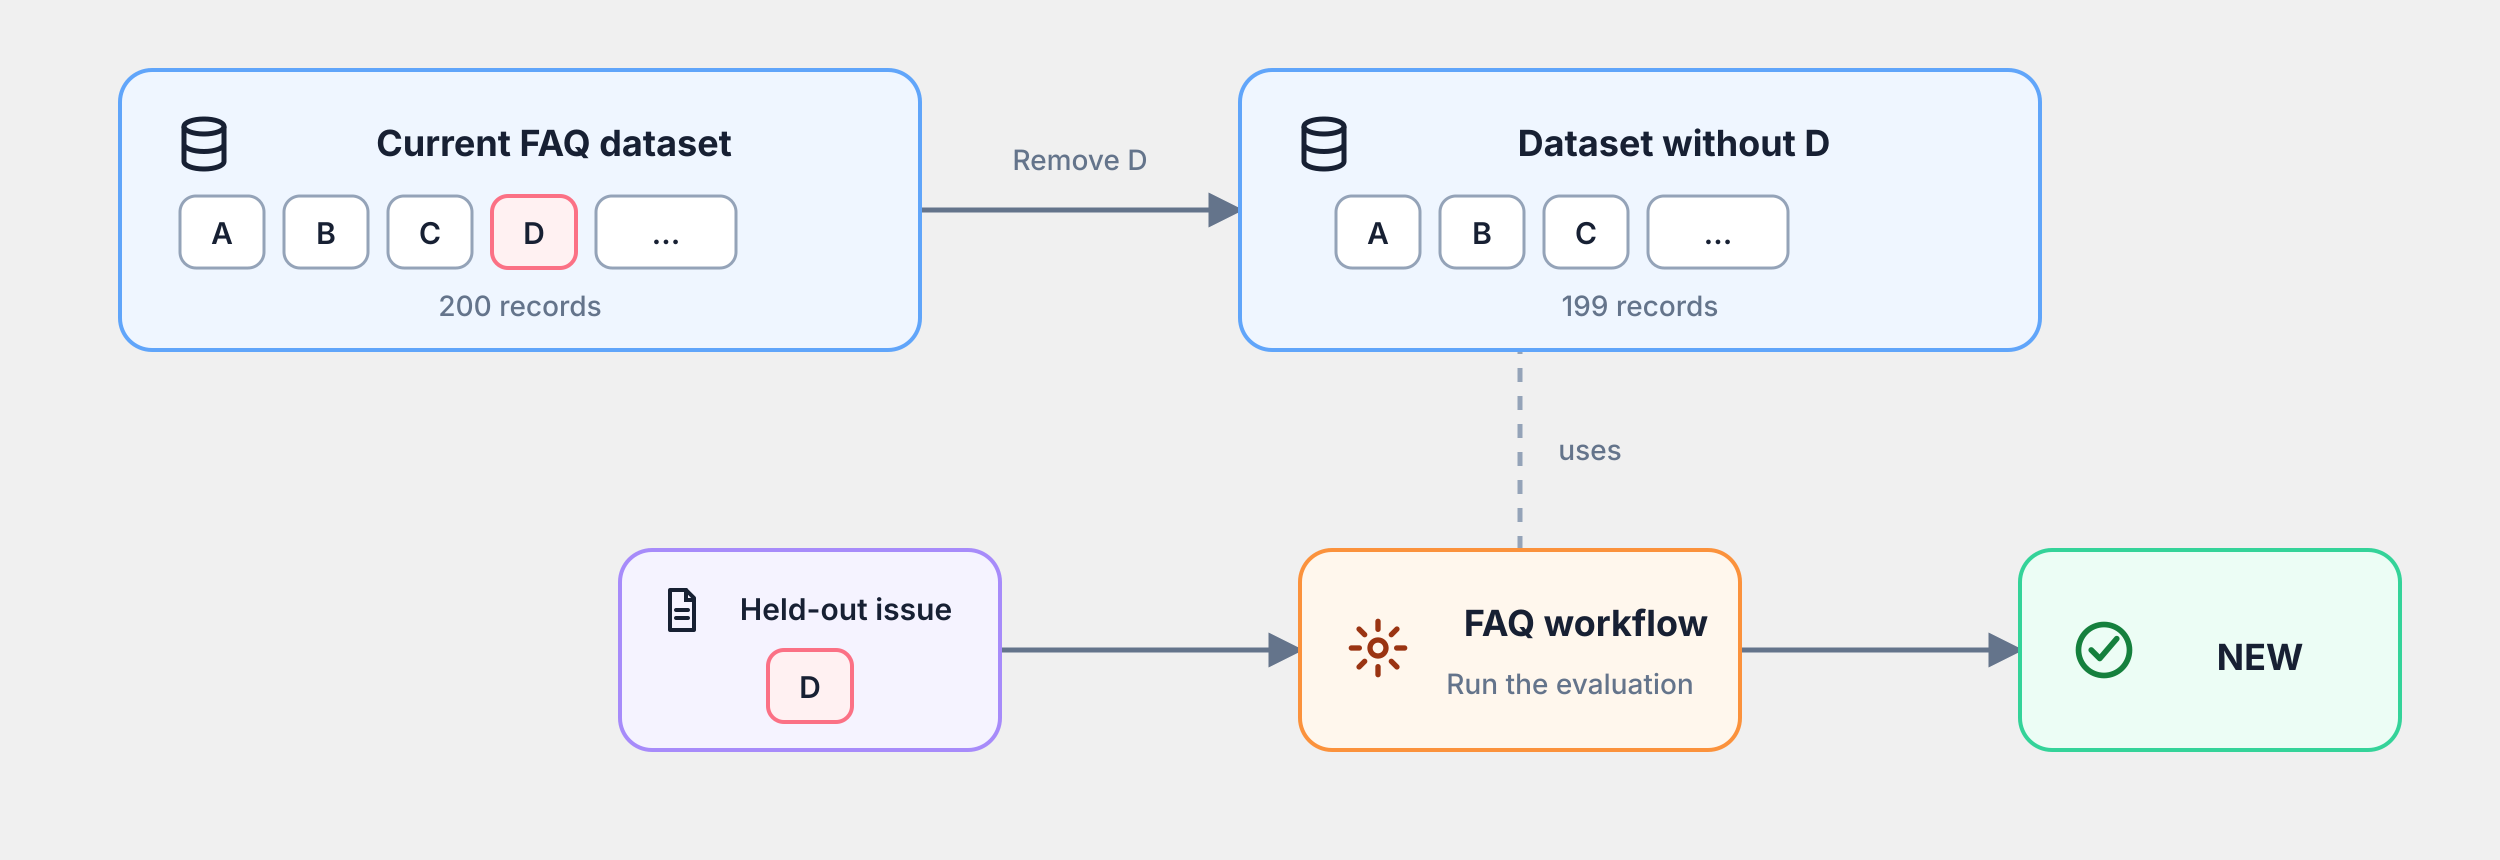
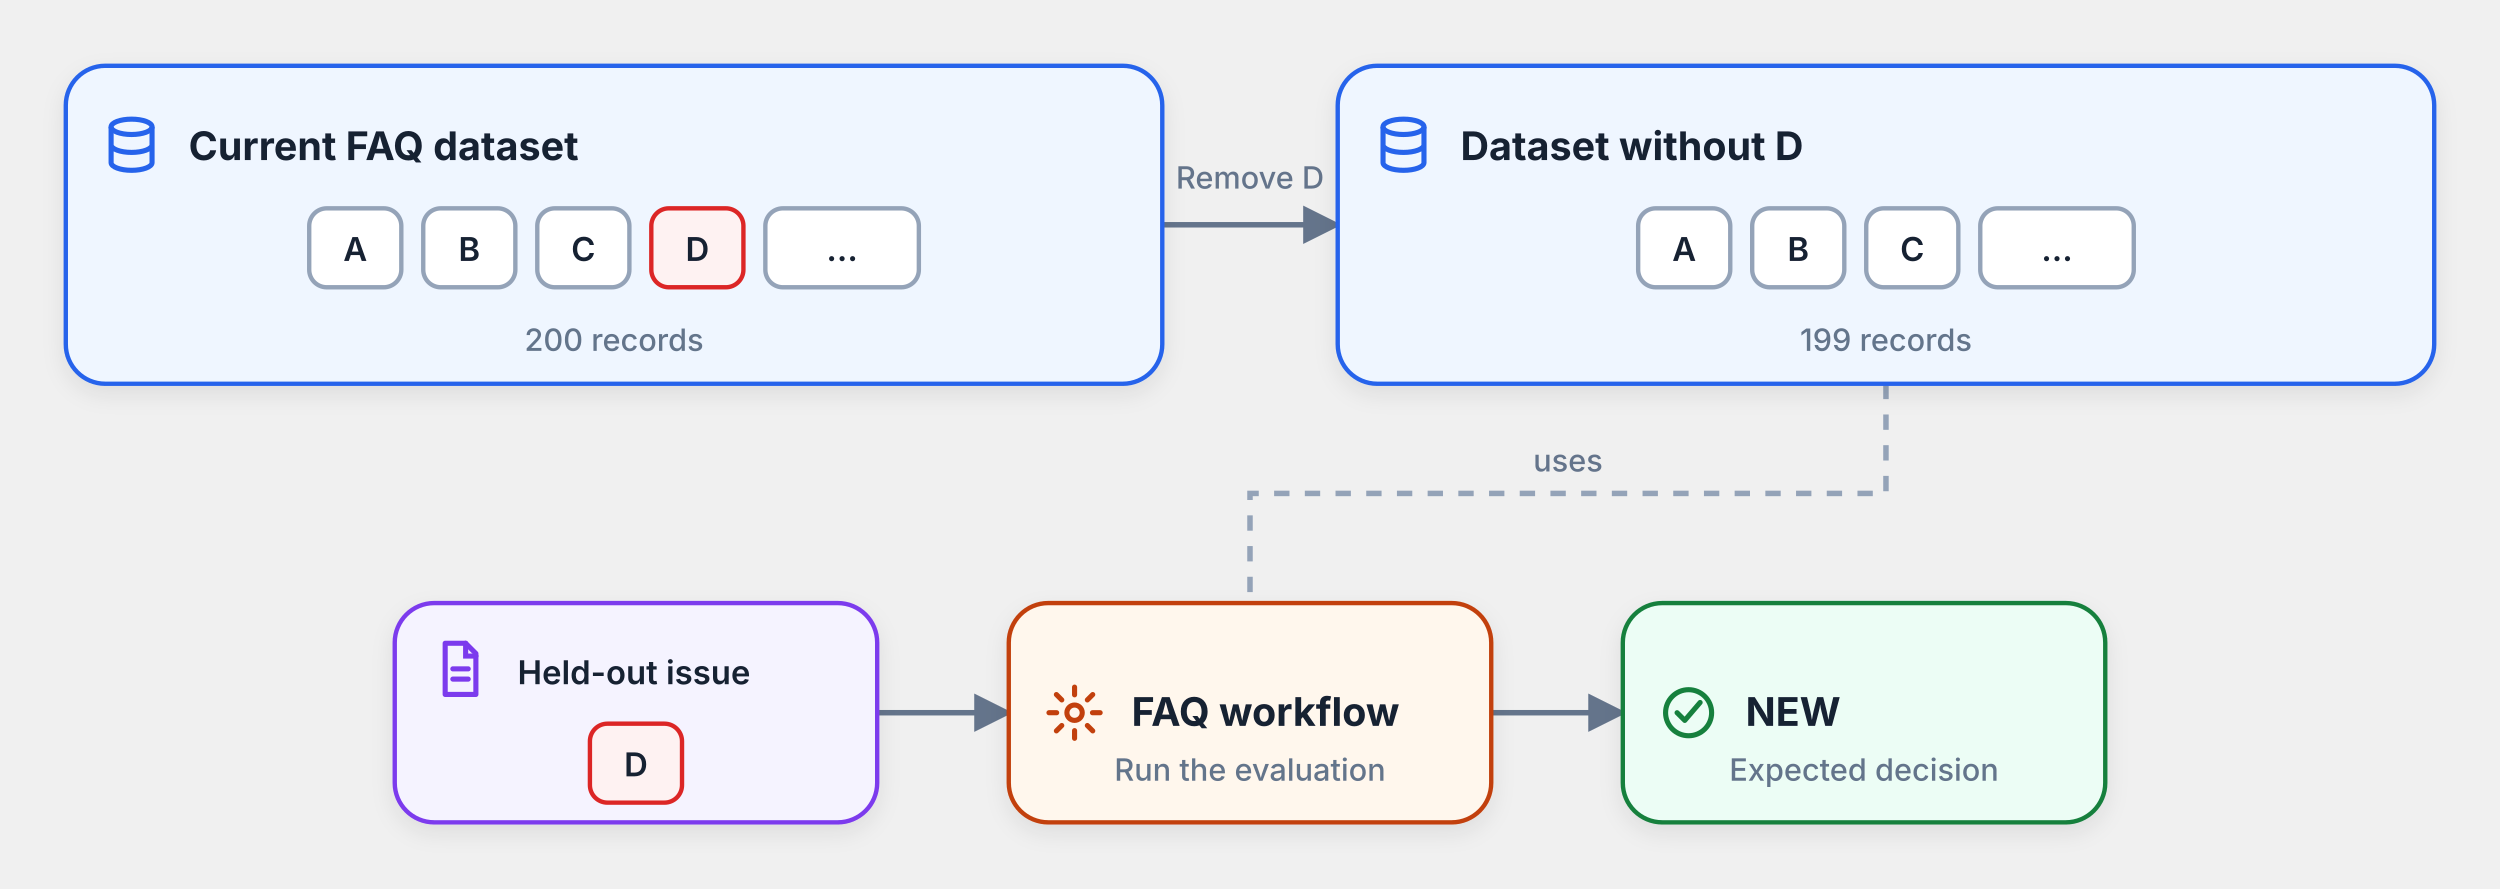
- <svg xmlns="http://www.w3.org/2000/svg" width="1250" height="430" viewBox="0 0 1250 430" role="img" aria-labelledby="title desc">
+ <svg xmlns="http://www.w3.org/2000/svg" width="1140" height="405" viewBox="0 0 1140 405" role="img" aria-labelledby="title desc">
  <defs>
+     <filter id="shadow" x="-20%" y="-20%" width="140%" height="150%">
+       <feDropShadow dx="0" dy="4" stdDeviation="5" flood-color="#0f172a" flood-opacity="0.08" />
+     </filter>
    <marker id="arrow" viewBox="0 0 10 10" refX="9" refY="5" markerWidth="7" markerHeight="7" orient="auto">
      <path d="M0 0 10 5 0 10Z" fill="#64748b" />
    </marker>
    <symbol id="icon-database" viewBox="0 0 24 24">
      <ellipse cx="12" cy="5" rx="8" ry="3" fill="none" stroke="currentColor" stroke-width="2" />
      <path d="M4 5v7c0 1.66 3.58 3 8 3s8-1.34 8-3V5M4 12v7c0 1.66 3.58 3 8 3s8-1.34 8-3v-7" fill="none" stroke="currentColor" stroke-width="2" />
    </symbol>
    <symbol id="icon-document" viewBox="0 0 24 24">
      <path d="M6 2h8l4 4v16H6Z" fill="none" stroke="currentColor" stroke-width="2" stroke-linejoin="round" />
      <path d="M14 2v5h4M9 12h6M9 16h6" fill="none" stroke="currentColor" stroke-width="2" stroke-linecap="round" />
    </symbol>
    <symbol id="icon-settings" viewBox="0 0 24 24">
      <circle cx="12" cy="12" r="3" fill="none" stroke="currentColor" stroke-width="2" />
      <path d="M12 2v3M12 19v3M2 12h3M19 12h3M4.9 4.9 7 7M17 17l2.1 2.1M19.1 4.9 17 7M7 17l-2.1 2.1" fill="none" stroke="currentColor" stroke-width="2" stroke-linecap="round" />
    </symbol>
    <symbol id="icon-check" viewBox="0 0 24 24">
      <circle cx="12" cy="12" r="9" fill="none" stroke="currentColor" stroke-width="2" />
      <path d="m7.5 12 3 3 6-7" fill="none" stroke="currentColor" stroke-width="2" stroke-linecap="round" stroke-linejoin="round" />
    </symbol>
    <style>
      text { font-family: system-ui, -apple-system, BlinkMacSystemFont, "Segoe UI", sans-serif; fill: #172033; text-anchor: middle; }
      .label { font-size: 18px; font-weight: 700; }
      .small { font-size: 15px; font-weight: 600; }
      .tiny { font-size: 13px; font-weight: 600; }
      .muted { font-size: 14px; font-weight: 500; fill: #64748b; }
+       .icon-copy { text-anchor: start; }
      .line { fill: none; stroke: #64748b; stroke-width: 2.5; marker-end: url(#arrow); }
      .dashed { fill: none; stroke: #94a3b8; stroke-width: 2.5; stroke-dasharray: 7 7; }
-       .box { fill: #eff6ff; stroke: #60a5fa; stroke-width: 2; }
-       .test { fill: #f5f3ff; stroke: #a78bfa; stroke-width: 2; }
-       .workflow { fill: #fff7ed; stroke: #fb923c; stroke-width: 2; }
-       .result { fill: #ecfdf5; stroke: #34d399; stroke-width: 2; }
-       .record { fill: #ffffff; stroke: #94a3b8; stroke-width: 1.5; }
-       .removed { fill: #fff1f2; stroke: #fb7185; stroke-width: 2; }
+       .box { fill: #eff6ff; stroke: #2563eb; stroke-width: 2; }
+       .test { fill: #f5f3ff; stroke: #7c3aed; stroke-width: 2; }
+       .workflow { fill: #fff7ed; stroke: #c2410c; stroke-width: 2; }
+       .result { fill: #ecfdf5; stroke: #15803d; stroke-width: 2; }
+       .record { fill: #ffffff; stroke: #94a3b8; stroke-width: 2; }
+       .removed { fill: #fef2f2; stroke: #dc2626; stroke-width: 2; }
    </style>
  </defs>
-   <path class="line" d="M460 105H620" />
-   <text class="muted" x="540" y="85">Remove D</text>
-   <path class="line" d="M500 325H650" />
-   <path class="line" d="M870 325H1010" />
-   <path class="dashed" d="M760 275V175" />
-   <text class="muted" x="795" y="230">uses</text>
-   <rect class="box" x="60" y="35" width="400" height="140" rx="16" />
-   <use href="#icon-database" x="87" y="57" width="30" height="30" color="#172033" />
-   <text class="label" x="277" y="78">Current FAQ dataset</text>
-   <text class="muted" x="260" y="158">200 records</text>
-   <rect class="record" x="90" y="98" width="42" height="36" rx="8" />
-   <text class="small" x="111" y="122">A</text>
-   <rect class="record" x="142" y="98" width="42" height="36" rx="8" />
-   <text class="small" x="163" y="122">B</text>
-   <rect class="record" x="194" y="98" width="42" height="36" rx="8" />
-   <text class="small" x="215" y="122">C</text>
-   <rect class="removed" x="246" y="98" width="42" height="36" rx="8" />
-   <text class="small" x="267" y="122">D</text>
-   <rect class="record" x="298" y="98" width="70" height="36" rx="8" />
-   <text class="small" x="333" y="122">…</text>
-   <rect class="box" x="620" y="35" width="400" height="140" rx="16" />
-   <use href="#icon-database" x="647" y="57" width="30" height="30" color="#172033" />
-   <text class="label" x="837" y="78">Dataset without D</text>
-   <text class="muted" x="820" y="158">199 records</text>
-   <rect class="record" x="668" y="98" width="42" height="36" rx="8" />
-   <text class="small" x="689" y="122">A</text>
-   <rect class="record" x="720" y="98" width="42" height="36" rx="8" />
-   <text class="small" x="741" y="122">B</text>
-   <rect class="record" x="772" y="98" width="42" height="36" rx="8" />
-   <text class="small" x="793" y="122">C</text>
-   <rect class="record" x="824" y="98" width="70" height="36" rx="8" />
-   <text class="small" x="859" y="122">…</text>
-   <rect class="test" x="310" y="275" width="190" height="100" rx="16" />
-   <use href="#icon-document" x="329" y="293" width="24" height="24" color="#172033" />
-   <text class="small" x="423" y="310">Held-out issue</text>
-   <rect class="removed" x="384" y="325" width="42" height="36" rx="8" />
-   <text class="small" x="405" y="349">D</text>
-   <rect class="workflow" x="650" y="275" width="220" height="100" rx="16" />
-   <use href="#icon-settings" x="673" y="308" width="32" height="32" color="#9a3412" />
-   <text class="label" x="793" y="318">FAQ workflow</text>
-   <text class="muted" x="785" y="347">Run the evaluation</text>
-   <rect class="result" x="1010" y="275" width="190" height="100" rx="16" />
-   <use href="#icon-check" x="1035" y="308" width="34" height="34" color="#15803d" />
-   <text class="label" x="1130" y="335">NEW</text>
+   <path class="line" d="M530 102.5H610" />
+   <text class="muted" x="570" y="86">Remove D</text>
+   <path class="line" d="M400 325H460" />
+   <path class="line" d="M680 325H740" />
+   <path class="dashed" d="M860 175V225H570V275" />
+   <text class="muted" x="715" y="215">uses</text>
+   <g class="node node-dataset node-with-icon" transform="translate(30 30)" filter="url(#shadow)">
+     <rect class="box" width="500" height="145" rx="18" />
+     <use href="#icon-database" x="16" y="22" width="28" height="28" color="#2563eb" />
+     <text class="label icon-copy" x="56" y="43">Current FAQ dataset</text>
+     <rect class="record" x="111" y="65" width="42" height="36" rx="8" />
+     <text class="small" x="132" y="89">A</text>
+     <rect class="record" x="163" y="65" width="42" height="36" rx="8" />
+     <text class="small" x="184" y="89">B</text>
+     <rect class="record" x="215" y="65" width="42" height="36" rx="8" />
+     <text class="small" x="236" y="89">C</text>
+     <rect class="removed" x="267" y="65" width="42" height="36" rx="8" />
+     <text class="small" x="288" y="89">D</text>
+     <rect class="record" x="319" y="65" width="70" height="36" rx="8" />
+     <text class="small" x="354" y="89">…</text>
+     <text class="muted" x="250" y="130">200 records</text>
+   </g>
+   <g class="node node-dataset node-with-icon" transform="translate(610 30)" filter="url(#shadow)">
+     <rect class="box" width="500" height="145" rx="18" />
+     <use href="#icon-database" x="16" y="22" width="28" height="28" color="#2563eb" />
+     <text class="label icon-copy" x="56" y="43">Dataset without D</text>
+     <rect class="record" x="137" y="65" width="42" height="36" rx="8" />
+     <text class="small" x="158" y="89">A</text>
+     <rect class="record" x="189" y="65" width="42" height="36" rx="8" />
+     <text class="small" x="210" y="89">B</text>
+     <rect class="record" x="241" y="65" width="42" height="36" rx="8" />
+     <text class="small" x="262" y="89">C</text>
+     <rect class="record" x="293" y="65" width="70" height="36" rx="8" />
+     <text class="small" x="328" y="89">…</text>
+     <text class="muted" x="250" y="130">199 records</text>
+   </g>
+   <g class="node node-action node-with-icon" transform="translate(180 275)" filter="url(#shadow)">
+     <rect class="test" width="220" height="100" rx="18" />
+     <use href="#icon-document" x="16" y="16" width="28" height="28" color="#7c3aed" />
+     <text class="small icon-copy" x="56" y="37">Held-out issue</text>
+     <rect class="removed" x="89" y="55" width="42" height="36" rx="8" />
+     <text class="small" x="110" y="79">D</text>
+   </g>
+   <g class="node node-action node-with-icon" transform="translate(460 275)" filter="url(#shadow)">
+     <rect class="workflow" width="220" height="100" rx="18" />
+     <use href="#icon-settings" x="16" y="36" width="28" height="28" color="#c2410c" />
+     <text class="label icon-copy" x="56" y="56">FAQ workflow</text>
+     <text class="muted" x="110" y="81">Run the evaluation</text>
+   </g>
+   <g class="node node-action node-with-icon" transform="translate(740 275)" filter="url(#shadow)">
+     <rect class="result" width="220" height="100" rx="18" />
+     <use href="#icon-check" x="16" y="36" width="28" height="28" color="#15803d" />
+     <text class="label icon-copy" x="56" y="56">NEW</text>
+     <text class="muted" x="110" y="81">Expected decision</text>
+   </g>
</svg>
